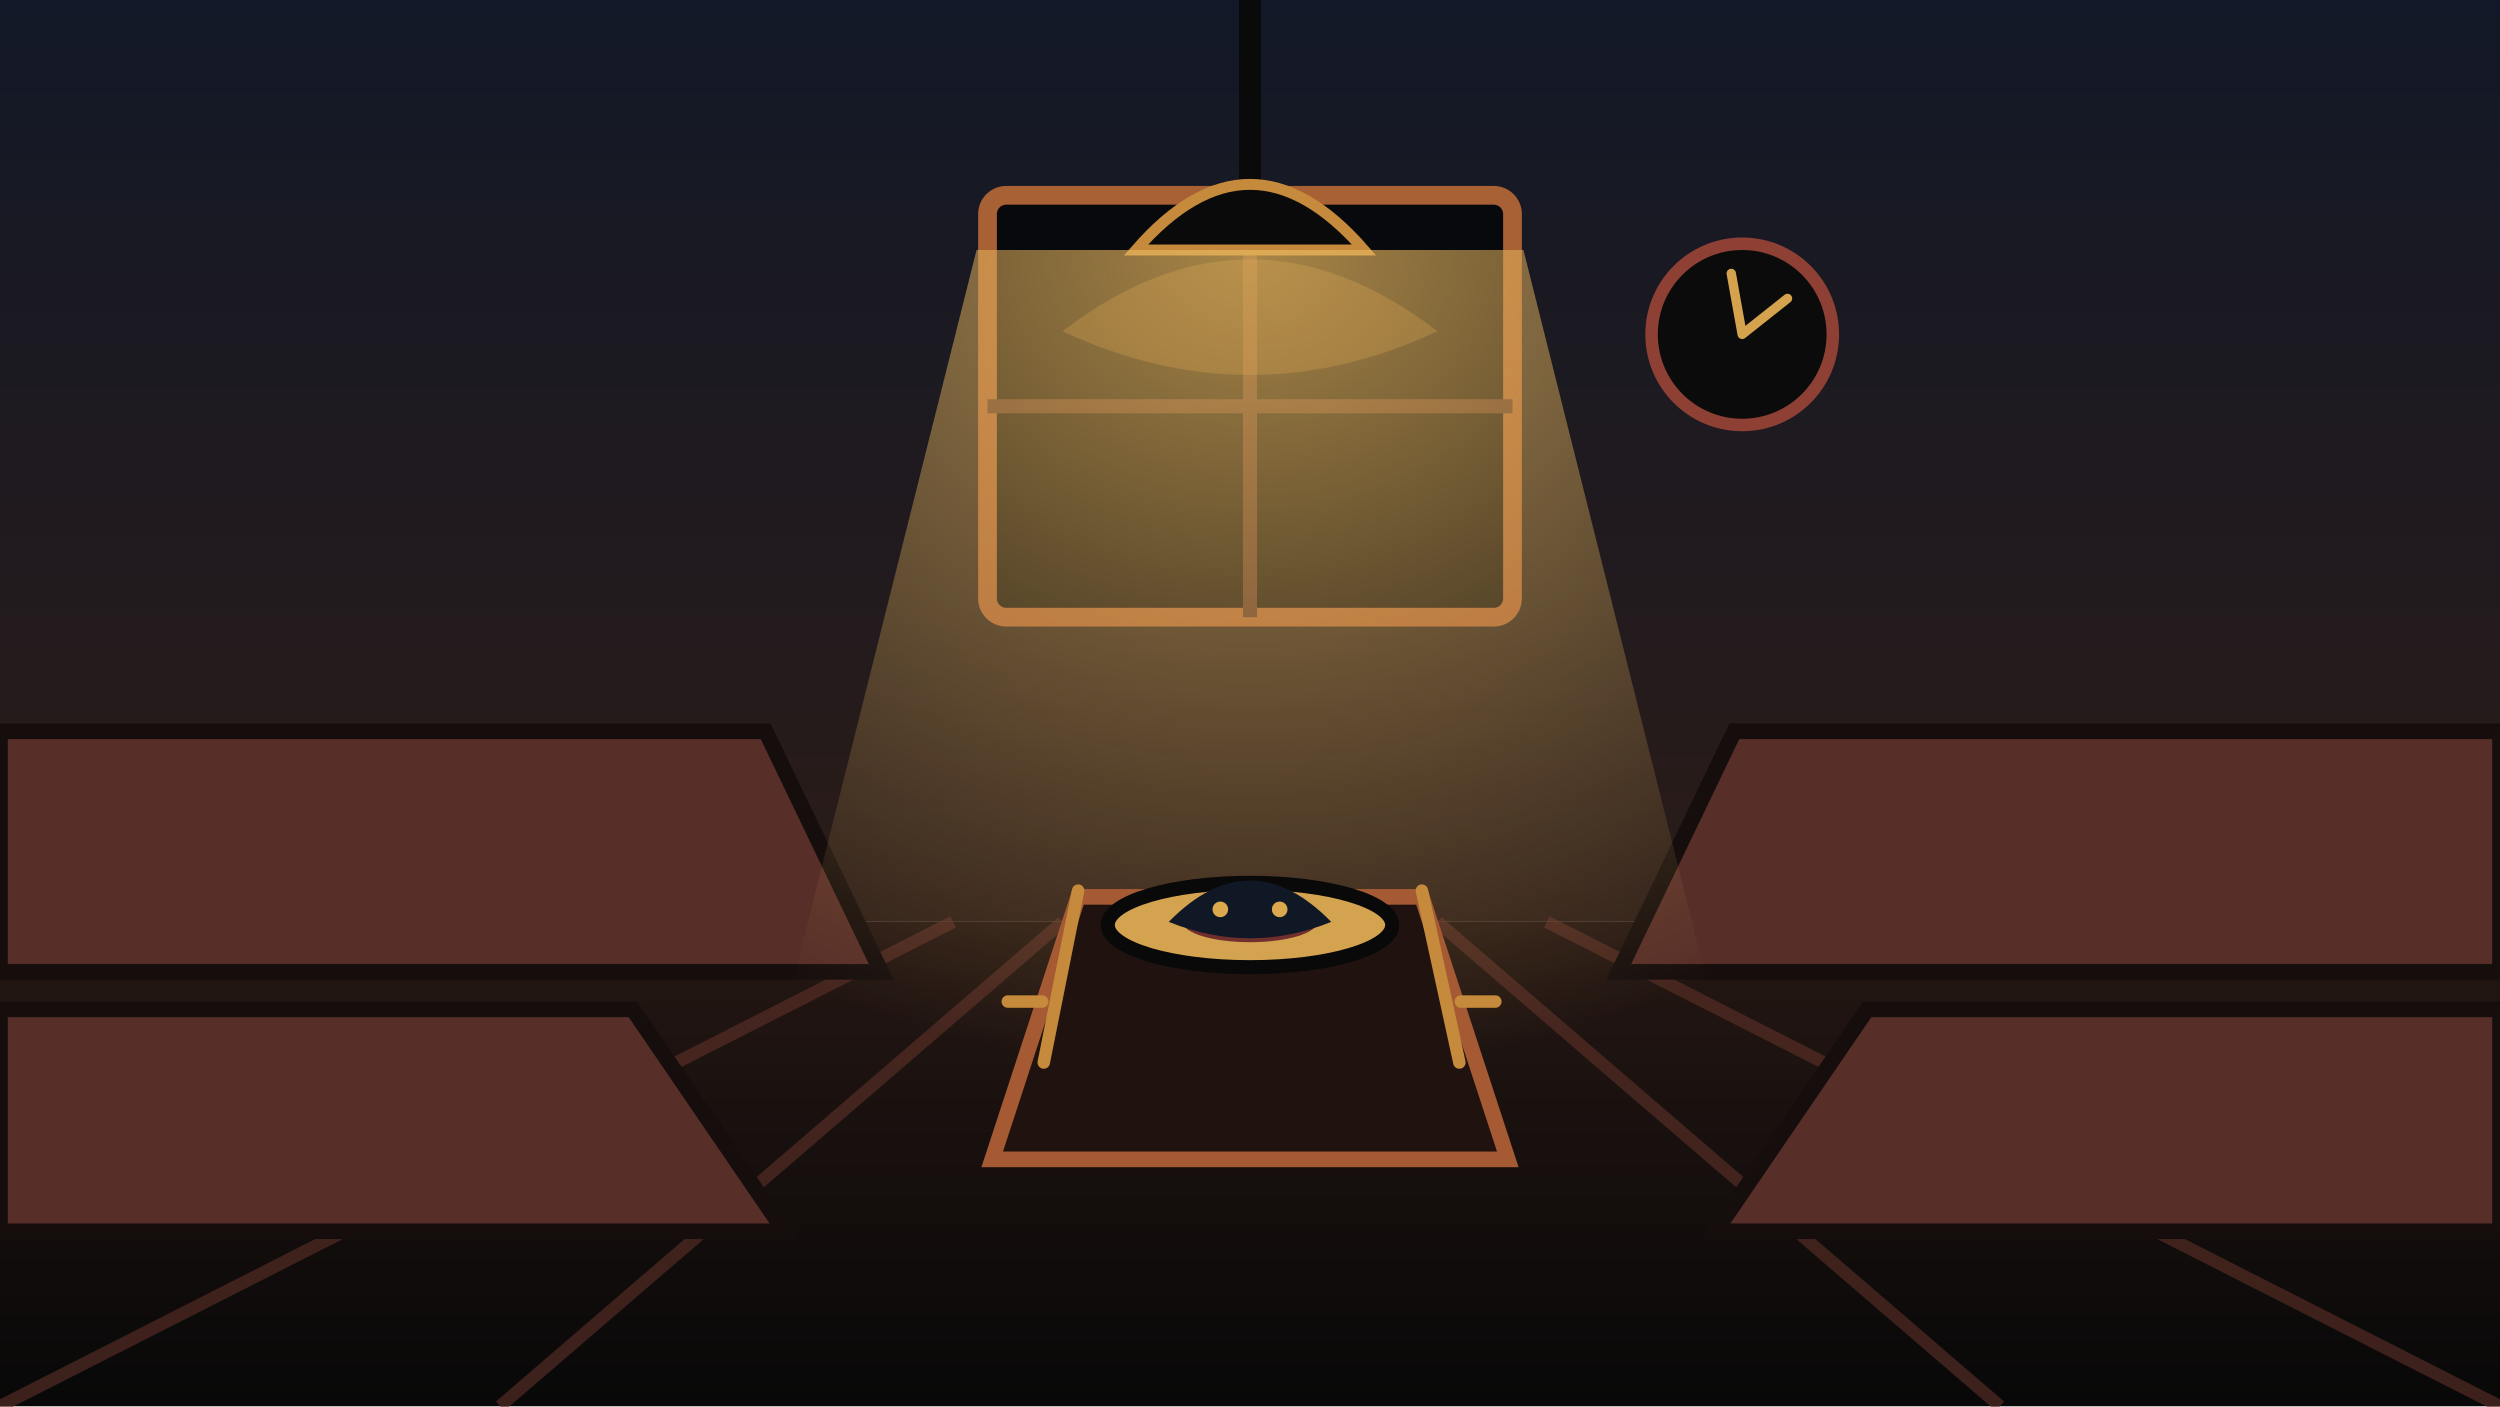
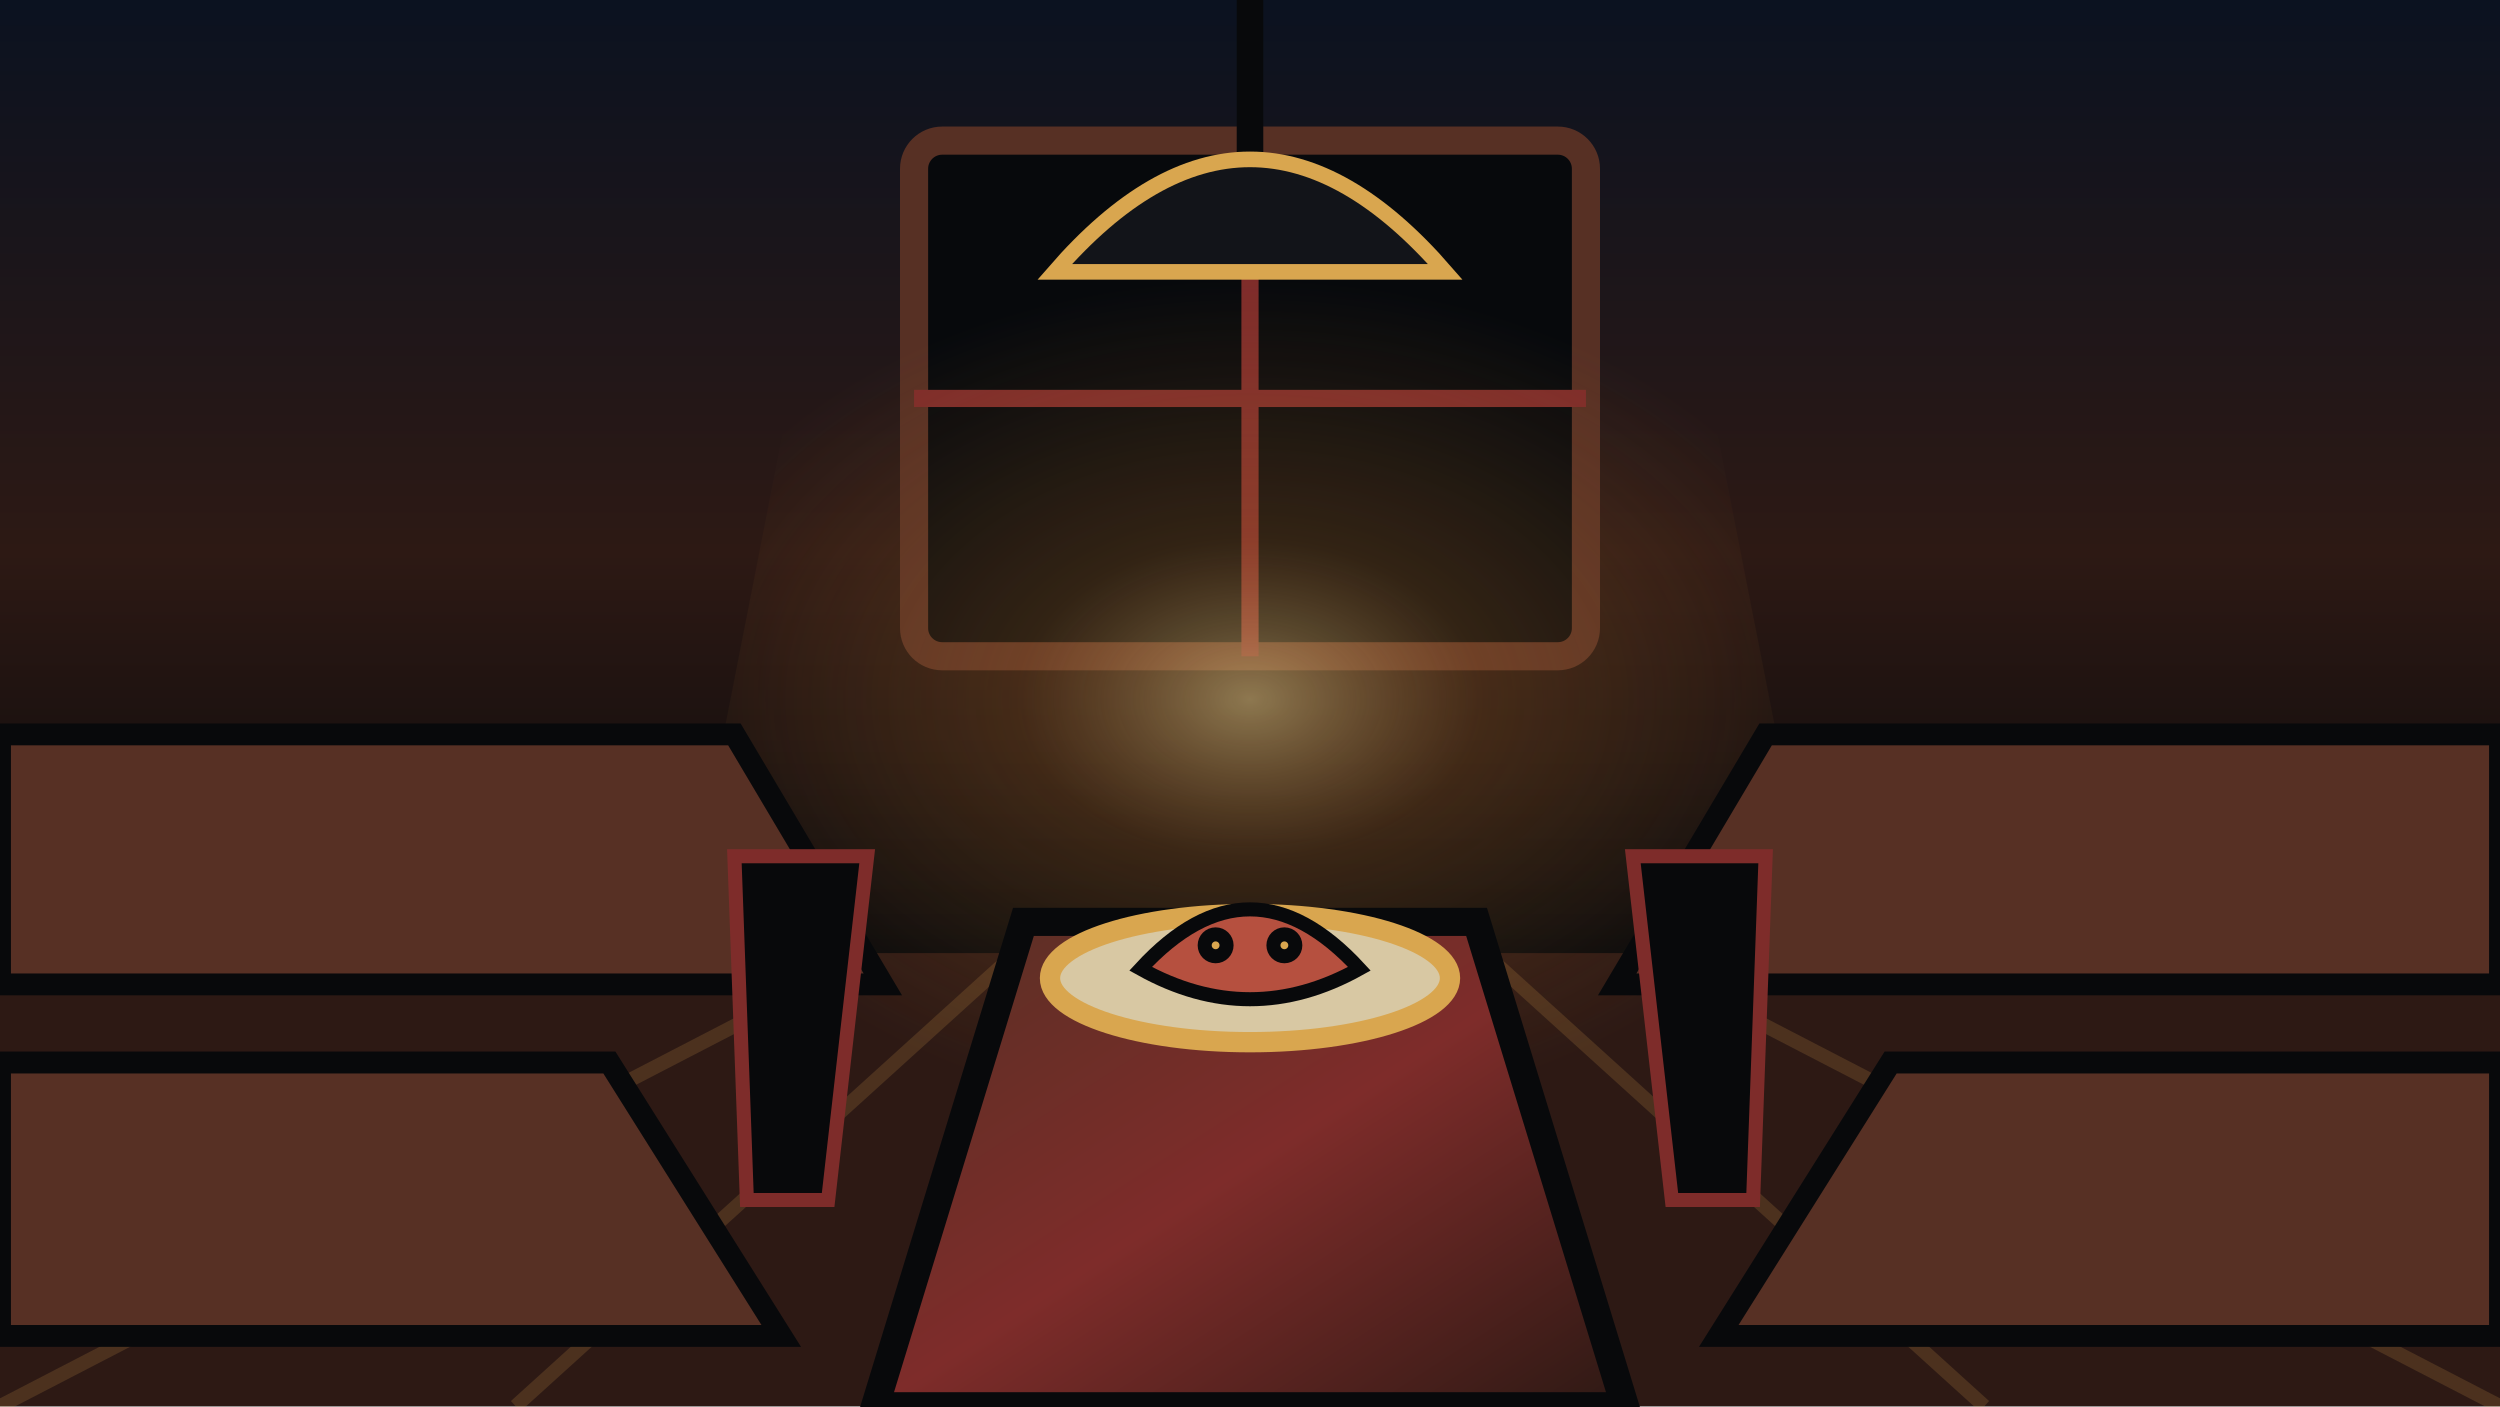
<svg xmlns="http://www.w3.org/2000/svg" width="1600" height="900" viewBox="0 0 1600 900" role="img" aria-labelledby="title desc">
  <defs>
-     <linearGradient id="wall" x1="0" y1="0" x2="0" y2="1">
-       <stop offset="0" stop-color="#121827" />
-       <stop offset="1" stop-color="#2b1c18" />
+     <linearGradient id="sky" x1="0" y1="0" x2="0" y2="1">
+       <stop offset="0" stop-color="#0b1220" />
+       <stop offset="0.58" stop-color="#2d1914" />
+       <stop offset="1" stop-color="#08090b" />
    </linearGradient>
-     <linearGradient id="floor" x1="0" y1="0" x2="0" y2="1">
-       <stop offset="0" stop-color="#251713" />
-       <stop offset="1" stop-color="#080808" />
+     <linearGradient id="dawn" x1="0" y1="0" x2="0" y2="1">
+       <stop offset="0" stop-color="#0b1220" />
+       <stop offset=".5" stop-color="#7e2c2a" />
+       <stop offset="1" stop-color="#d9a64f" />
    </linearGradient>
-     <radialGradient id="lamp" cx="50%" cy="0" r="100%">
-       <stop offset="0" stop-color="#e7b65e" stop-opacity="0.72" />
-       <stop offset="1" stop-color="#e7b65e" stop-opacity="0" />
+     <radialGradient id="amberGlow">
+       <stop offset="0" stop-color="#f3d58a" stop-opacity=".8" />
+       <stop offset=".38" stop-color="#b8732e" stop-opacity=".38" />
+       <stop offset="1" stop-color="#b8732e" stop-opacity="0" />
    </radialGradient>
+     <linearGradient id="wood" x1="0" y1="0" x2="1" y2="1">
+       <stop offset="0" stop-color="#573024" />
+       <stop offset=".5" stop-color="#7e2c2a" />
+       <stop offset="1" stop-color="#2d1914" />
+     </linearGradient>
+     <pattern id="grain" width="80" height="40" patternUnits="userSpaceOnUse">
+       <path d="M-10 20Q20 3 50 20T110 20" fill="none" stroke="#d9a64f" stroke-opacity=".08" stroke-width="4" />
+     </pattern>
  </defs>
-   <rect width="1600" height="590" fill="url(#wall)" />
-   <path d="M0 590H1600V900H0Z" fill="url(#floor)" />
-   <path d="M0 900L610 590M1600 900L990 590M320 900L680 590M1280 900L920 590" stroke="#5f3028" stroke-width="8" opacity="0.6" />
-   <rect x="632" y="125" width="336" height="270" rx="12" fill="#08090d" stroke="#a86035" stroke-width="12" />
-   <path d="M800 125V395M632 260H968" stroke="#533029" stroke-width="9" />
-   <path d="M680 212q120-92 240 0q-120 56-240 0Z" fill="#c98d3f" opacity="0.32" />
-   <g fill="#572e28" stroke="#160e0d" stroke-width="10">
-     <path d="M0 468h490l74 154H0Z" />
-     <path d="M1600 468h-490l-74 154h564Z" />
-     <path d="M0 646h405l97 142H0Z" />
-     <path d="M1600 646h-405l-97 142h502Z" />
+   <rect width="1600" height="900" fill="#08090b" />
+   <rect width="1600" height="610" fill="url(#sky)" />
+   <rect y="610" width="1600" height="290" fill="#2d1914" />
+   <path d="M0 900L560 610M1600 900L1040 610M330 900L650 610M1270 900L950 610" stroke="#d9a64f" stroke-opacity=".18" stroke-width="9" />
+   <rect x="585" y="90" width="430" height="330" rx="18" fill="#07090c" stroke="#573024" stroke-width="18" />
+   <path d="M800 90v330M585 255h430" stroke="#7e2c2a" stroke-width="11" />
+   <path d="M800 0v145" stroke="#08090b" stroke-width="17" />
+   <path d="M675 174q125-144 250 0Z" fill="#121419" stroke="#d9a64f" stroke-width="10" />
+   <path d="M520 180H1080L1185 715H415Z" fill="url(#amberGlow)" opacity=".65" />
+   <g fill="#573024" stroke="#08090b" stroke-width="14">
+     <path d="M0 470h470l95 160H0Z" />
+     <path d="M1600 470h-470l-95 160h565Z" />
+     <path d="M0 680h390l110 175H0Z" />
+     <path d="M1600 680h-390l-110 175h500Z" />
  </g>
-   <path d="M800 0V145" stroke="#0a0a0b" stroke-width="14" />
-   <path d="M727 160q73-84 146 0Z" fill="#0a0a0b" stroke="#c58a3b" stroke-width="7" />
-   <path d="M625 160H975L1108 690H492Z" fill="url(#lamp)" />
-   <path d="M635 742L690 574H910L965 742Z" fill="#20130f" stroke="#a65a34" stroke-width="10" />
-   <ellipse cx="800" cy="592" rx="91" ry="27" fill="#d4a34f" stroke="#090909" stroke-width="9" />
-   <ellipse cx="800" cy="590" rx="43" ry="13" fill="#702f2c" />
-   <path d="M748 590q52-53 104 0q-52 21-104 0Z" fill="#101725" />
-   <circle cx="781" cy="582" r="5" fill="#dba84e" />
-   <circle cx="819" cy="582" r="5" fill="#dba84e" />
-   <g stroke="#c58a3b" stroke-width="8" stroke-linecap="round">
-     <path d="M690 570l-22 110M910 570l24 110" />
-     <path d="M667 641h-22M935 641h22" />
+   <path d="M560 900L655 590H945L1040 900Z" fill="url(#wood)" stroke="#08090b" stroke-width="18" />
+   <ellipse cx="800" cy="626" rx="128" ry="41" fill="#d8c8a3" stroke="#d9a64f" stroke-width="13" />
+   <g fill="#b6503f" stroke="#08090b" stroke-width="9">
+     <path d="M730 620q70-76 140 0q-70 39-140 0Z" />
+     <circle cx="778" cy="605" r="7" fill="#d9a64f" />
+     <circle cx="822" cy="605" r="7" fill="#d9a64f" />
  </g>
-   <circle cx="1115" cy="214" r="58" fill="#0b0b0c" stroke="#8e4035" stroke-width="8" />
-   <path d="M1115 214l29-23M1115 214l-7-39" stroke="#d5a34e" stroke-width="6" stroke-linecap="round" />
+   <g fill="#08090b" stroke="#7e2c2a" stroke-width="9">
+     <path d="M470 548h85l-25 220h-52Z" />
+     <path d="M1045 548h85l-8 220h-52Z" />
+   </g>
</svg>
